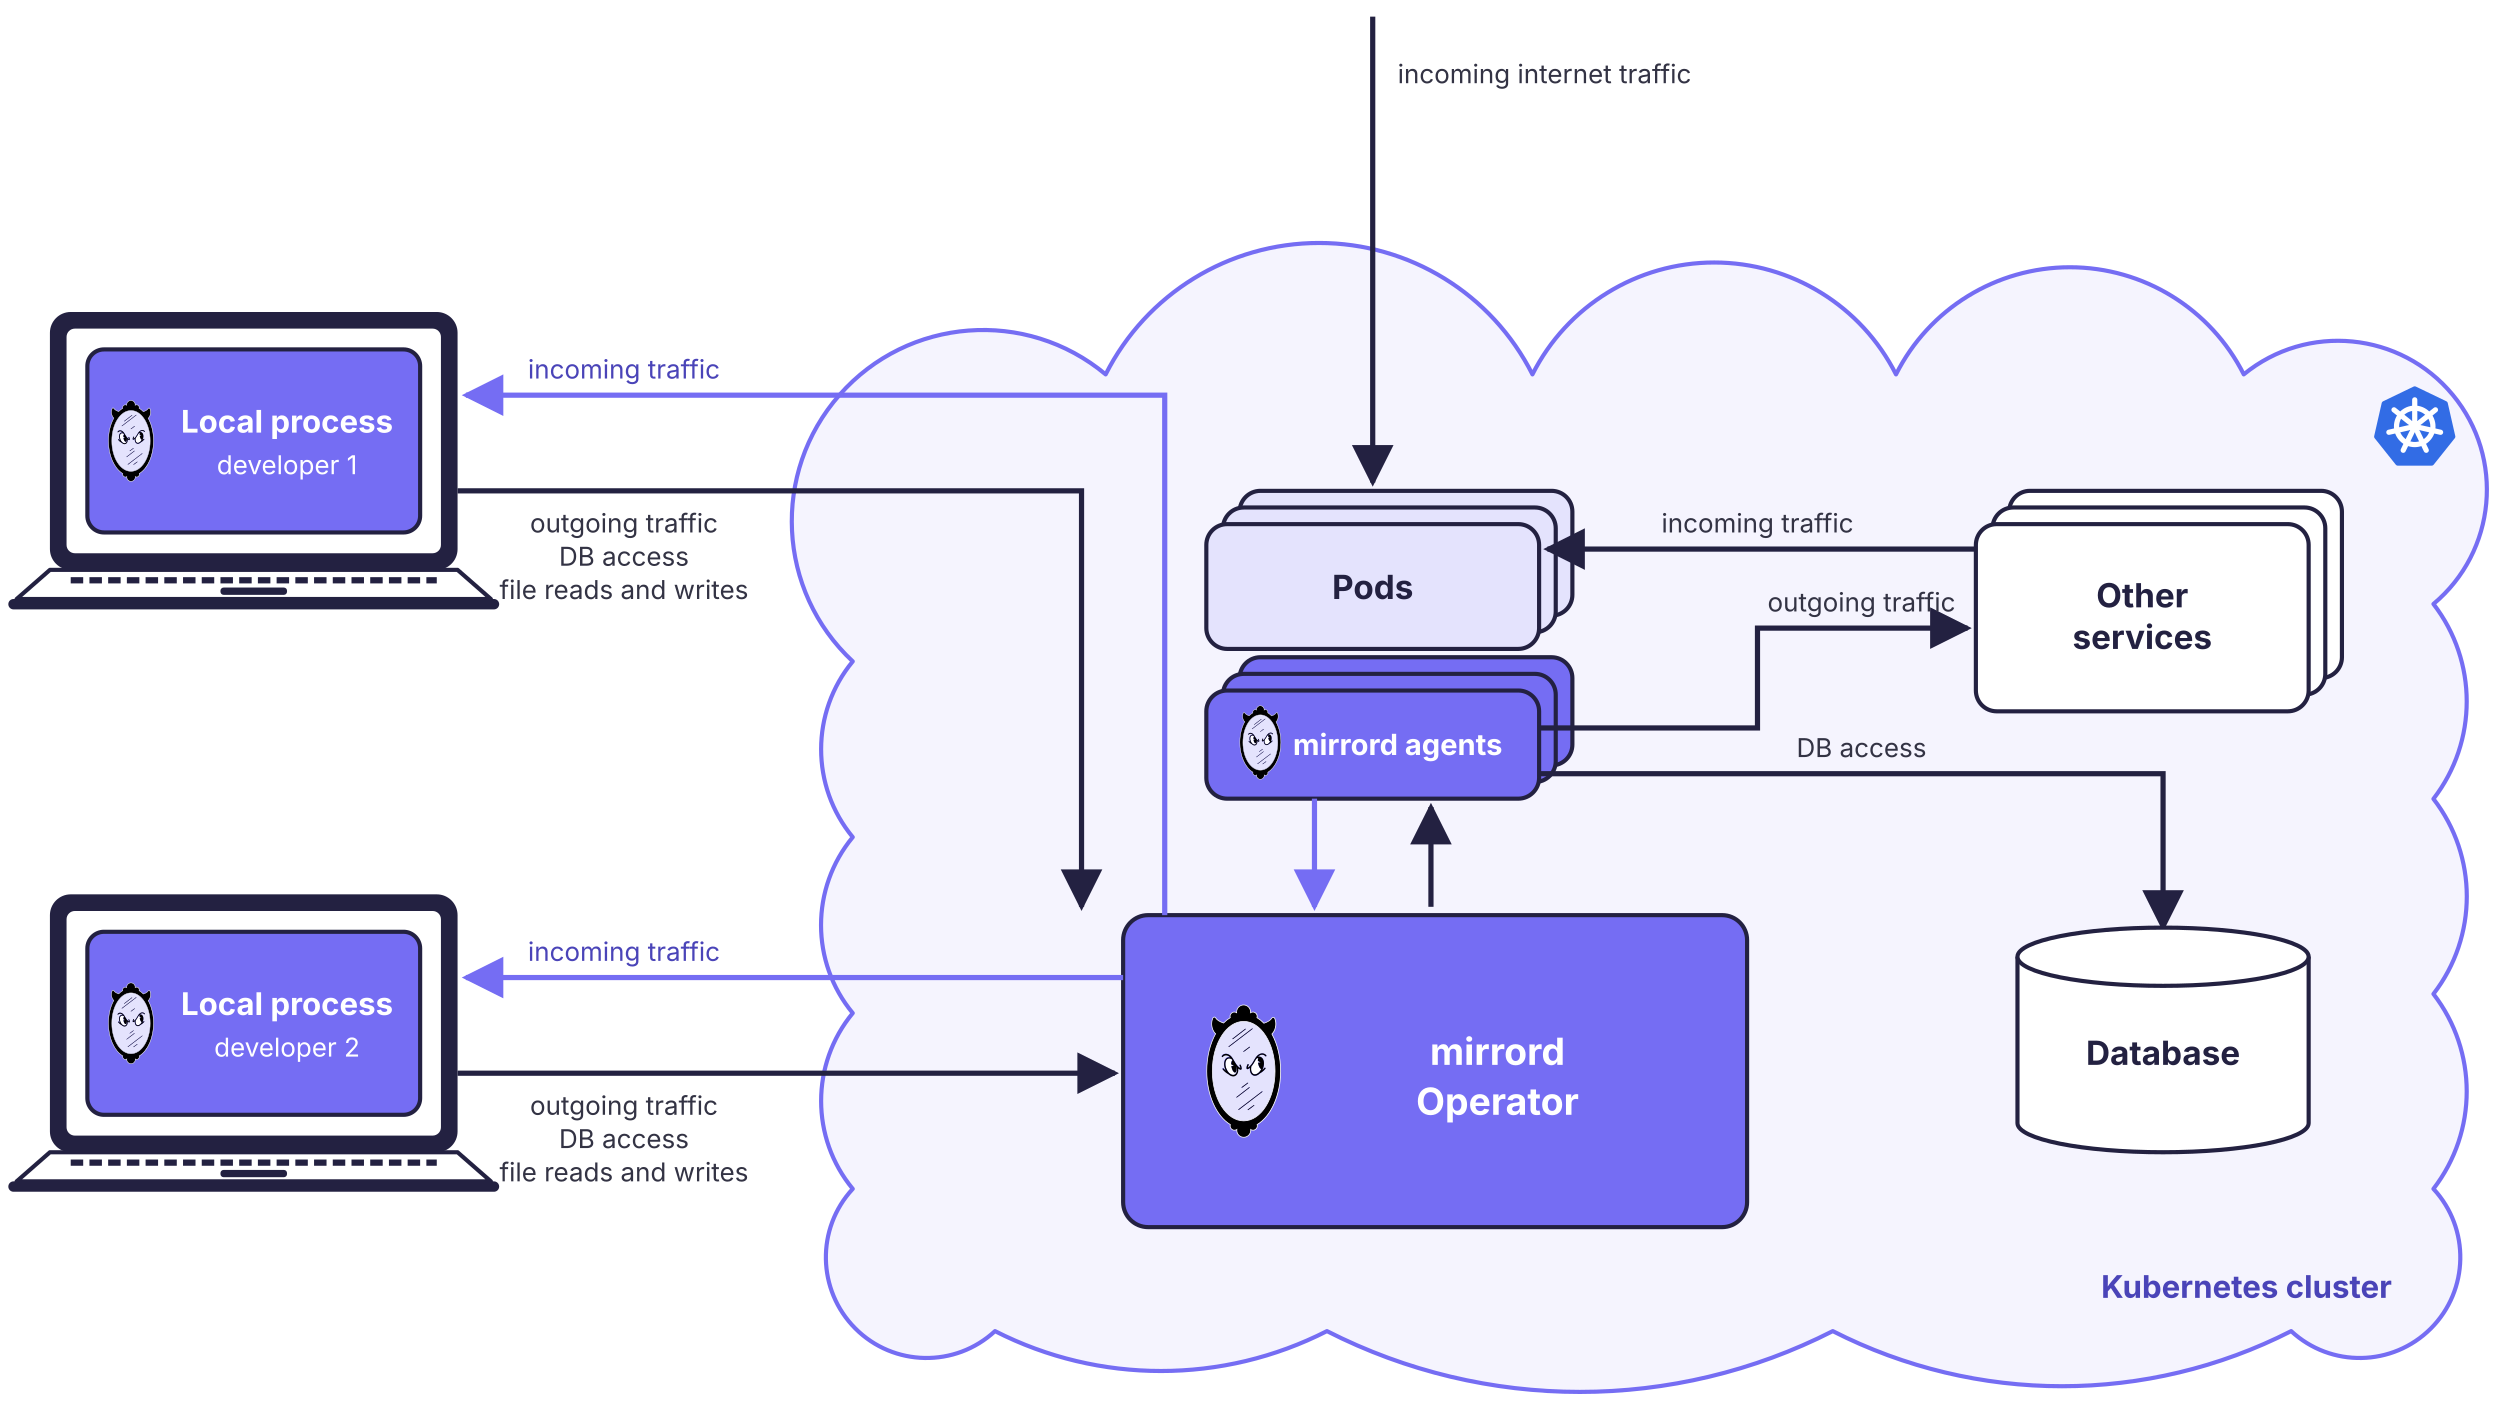
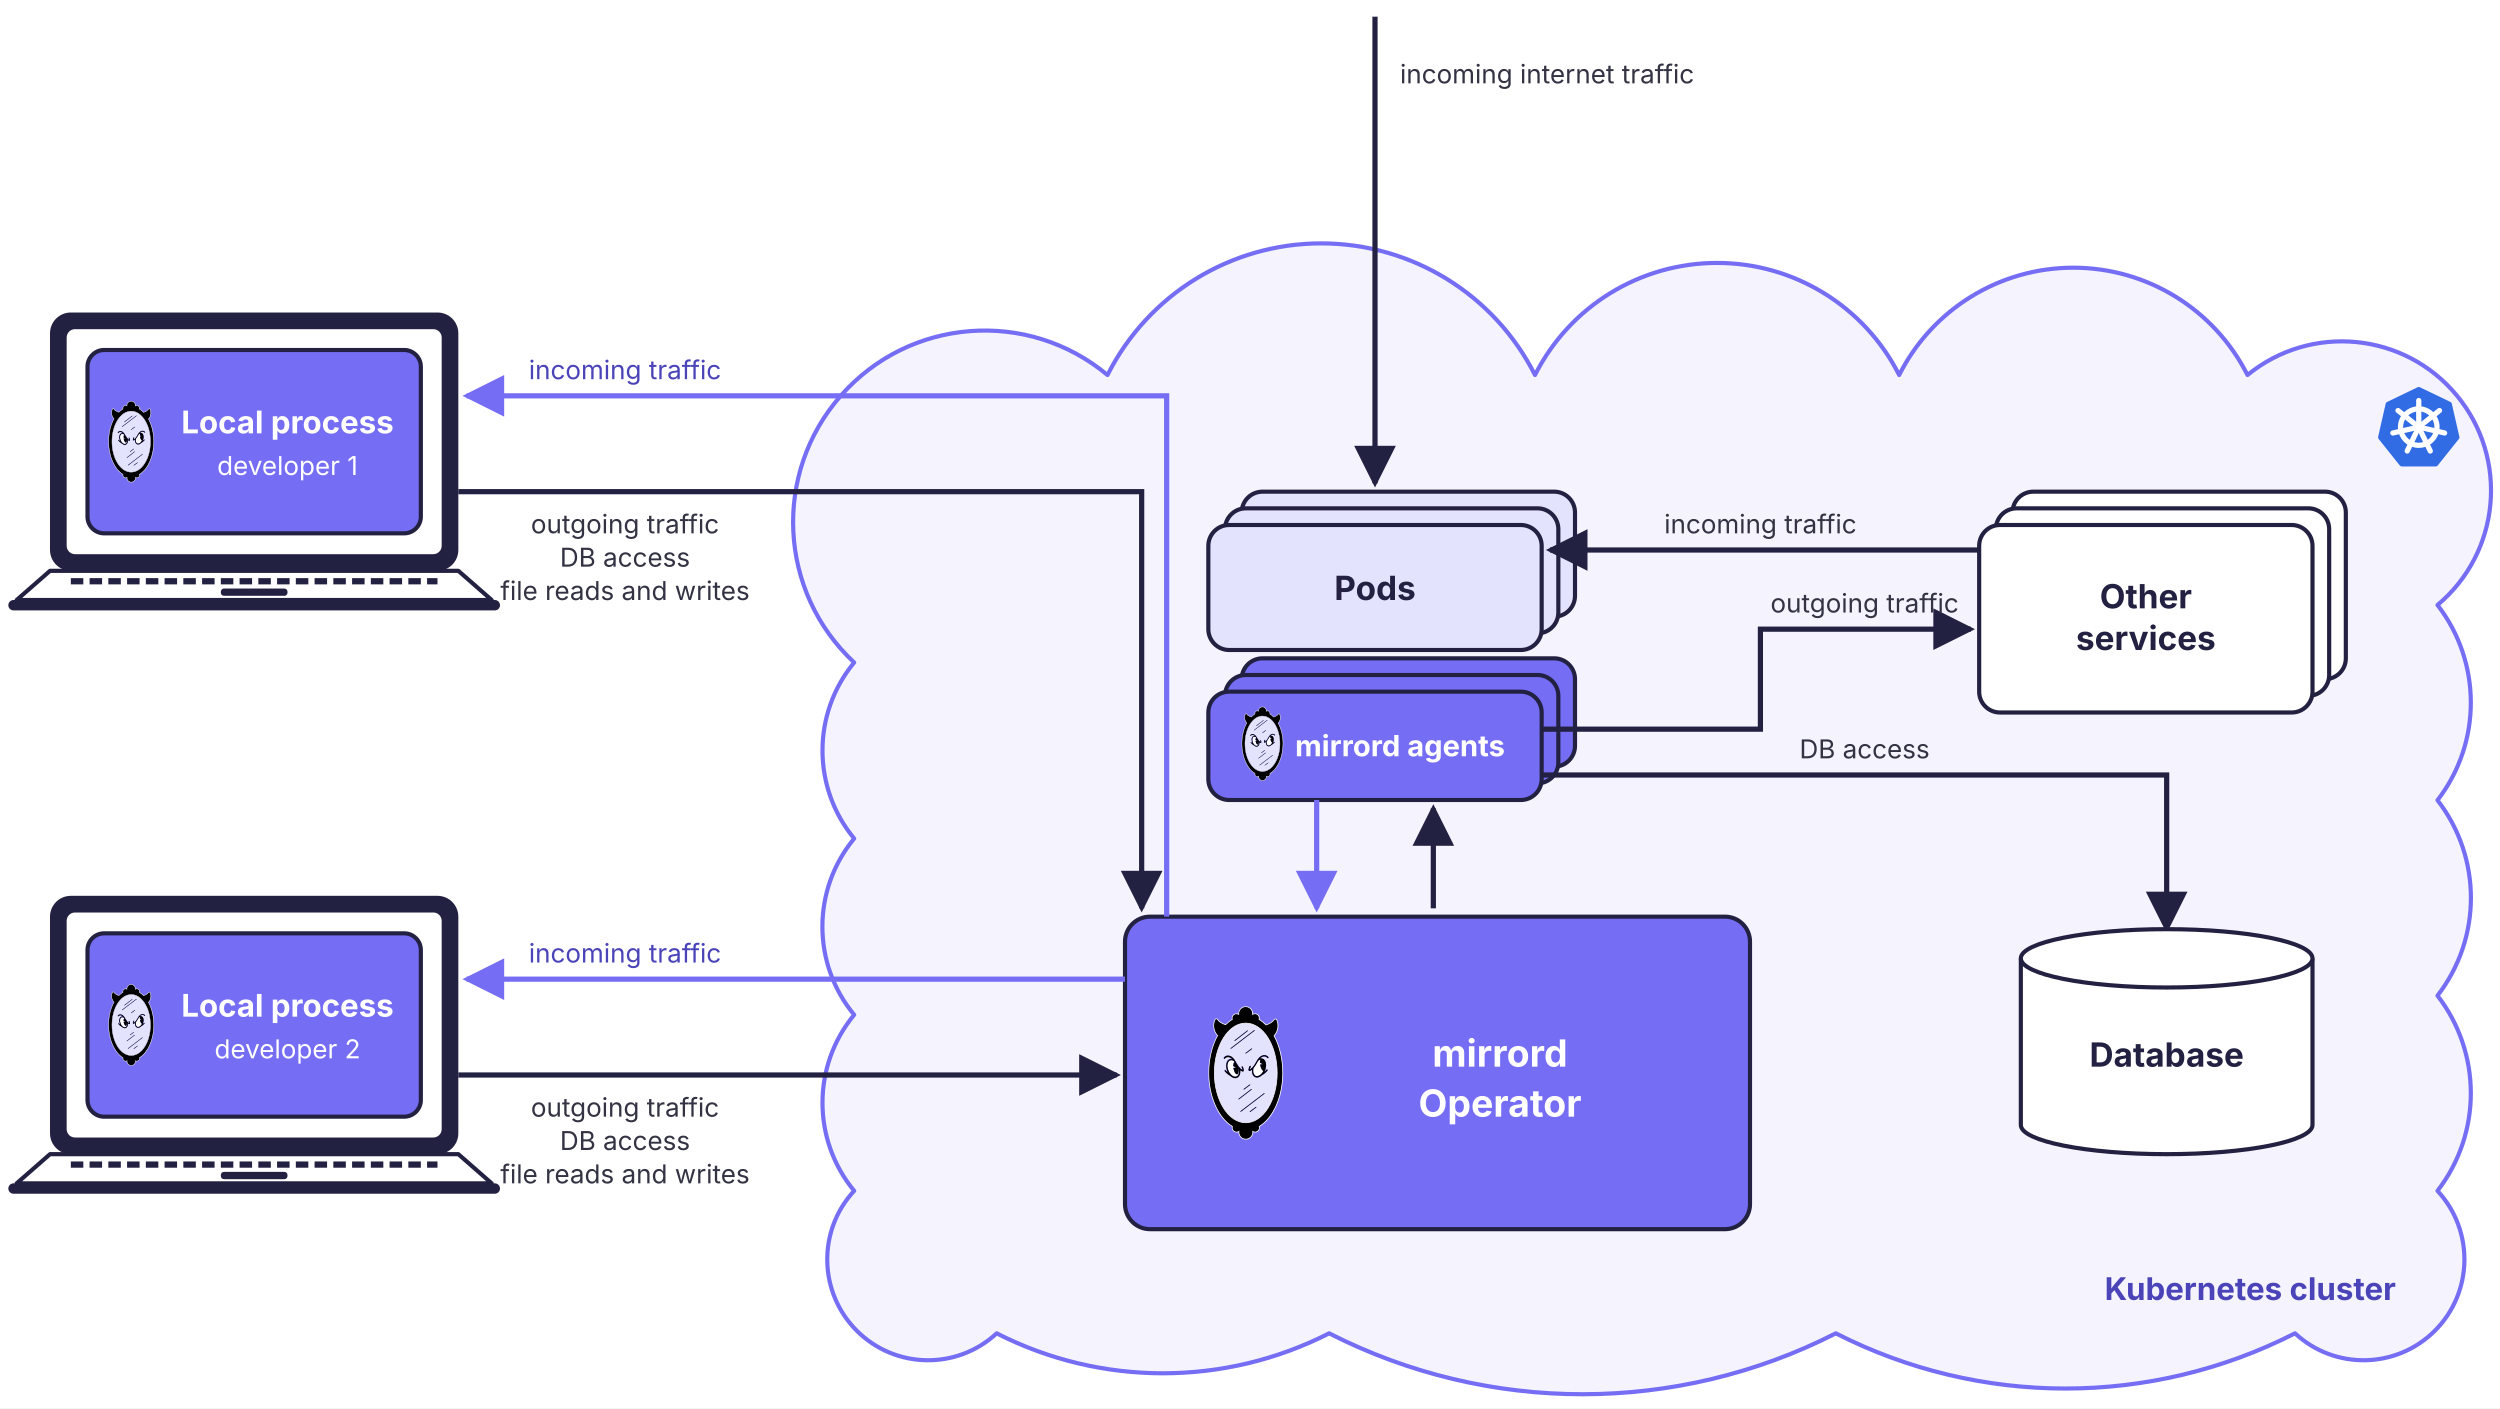
- <svg xmlns="http://www.w3.org/2000/svg" viewBox="0 0 1202 676" width="1202" height="676" font-family="Inter, Helvetica, Arial, sans-serif" role="img" aria-labelledby="t d">
+ <svg xmlns="http://www.w3.org/2000/svg" viewBox="0 0 1200 676" width="1200" height="676" font-family="Inter, Helvetica, Arial, sans-serif" role="img" aria-labelledby="t d">
  <defs>
    <marker id="arrow" viewBox="0 0 10 10" refX="9" refY="5" markerWidth="8" markerHeight="8" orient="auto-start-reverse">
      <path d="M0 0 L10 5 L0 10 z" fill="#232141" />
    </marker>
    <marker id="arrow-purple" viewBox="0 0 10 10" refX="9" refY="5" markerWidth="8" markerHeight="8" orient="auto-start-reverse">
      <path d="M0 0 L10 5 L0 10 z" fill="#756DF3" />
    </marker>
    <symbol id="k8s" viewBox="0 0 32 32">
      <polygon points="16.00,1.60 27.73,7.25 30.62,19.94 22.51,30.11 9.49,30.11 1.38,19.94 4.27,7.25" fill="#326CE5" stroke="#326CE5" stroke-width="2" stroke-linejoin="round" />
      <g fill="none" stroke="#ffffff" stroke-width="2" stroke-linecap="round">
        <circle cx="16" cy="16" r="7" />
        <line x1="16.00" y1="13.40" x2="16.00" y2="5.80" />
        <line x1="18.03" y1="14.38" x2="23.97" y2="9.64" />
        <line x1="18.53" y1="16.58" x2="25.94" y2="18.27" />
        <line x1="17.13" y1="18.34" x2="20.43" y2="25.19" />
        <line x1="14.87" y1="18.34" x2="11.57" y2="25.19" />
        <line x1="13.47" y1="16.58" x2="6.06" y2="18.27" />
        <line x1="13.97" y1="14.38" x2="8.03" y2="9.64" />
      </g>
      <circle cx="16" cy="16" r="2.4" fill="#ffffff" />
    </symbol>
    <symbol id="mirrord" viewBox="97 61 391 696">
      <path fill="#ffffff" d="M255.6,387c4.1,19.1-0.9,36.1-12,40.5c-8.2,3.2-17.8,0-26.5-8.2c-0.3-0.6-0.9-0.9-1.5-1.2c0,0,0,0-0.3-0.3 c-5.5-5.6-10.5-13.2-14-22c-4.7-11.5-6.1-23.2-4.4-33.5c1.8-9.4,6.1-16.1,12.8-18.8c5.5-2.3,12.5-1.5,19.3,2.6 c1.5,2.3,2.6,4.4,3.8,6.2c-4.1,2.6-6.4,10.3-6.4,20.3l3.2,1.8l11.1,6.5l-12.5,1.5h-0.9c0.3,1.2,0.3,2.3,0.6,3.5 c3.2,17.9,12,31.1,19,29.7c6.4-1.2,9.6-14.4,7.6-30.2C255.3,386.4,255.6,386.7,255.6,387z" />
      <path fill="#ffffff" d="M384,398.4c-3.2,6.8-7.3,12.3-12,17c0,0,0,0-0.3,0c-0.6,0.3-0.9,0.9-1.2,1.2c-8.7,7.9-18.4,11.5-26.5,8.2 c-11.1-4.7-16-21.4-12-40.5c1.5-1.8,3.2-3.8,4.7-5.6c5-6.5,9-13.2,12.8-20l1.2-2.1c1.2-1.8,2-3.8,3.2-5.6c1.2-2.1,2.6-4.4,4.4-7 c3.5-2.1,6.7-3.2,9.9-3.8c-2,4.7-2.3,10.3-2.3,15.3l3.2,1.8l11.1,6.5l-12.5,1.5h-0.9c0.3,1.2,0.3,2.3,0.6,3.8 C370.5,384.6,377.5,397,384,398.4z" />
      <path fill="#E4E3FD" d="M405,391.7c-1.5-1.2-3.8-0.9-5,0.6c-3.2,4.1-7,7.9-11.1,11.5c1.2-2.3,2.6-5,3.5-7.6 c5.3-12.6,6.7-25.8,4.7-37.3c-2.3-12-8.2-20.6-16.9-24.1c-4.1-1.8-8.8-2.1-13.7-1.2c4.4-4.4,10.2-8.5,17.5-10 c8.2-1.5,16.6,1.5,20.4,7.3c1.2,1.5,3.2,2.1,5,0.9c1.5-1.2,2-3.2,0.9-4.7c-5.5-8.2-16.6-12.3-27.4-10c-11.1,2.1-19.3,9.7-24.2,15.6 c-2,2.3-3.8,5-5.5,7.3c-2,2.9-3.5,5.6-5,8.2c-1.2,2.1-2.3,3.8-3.2,5.6l-1.2,2.1c-3.8,6.5-7.6,13.2-12.3,19.1 c-5.8,7.6-11.7,12.9-18.4,16.7c0.6-5,2-9.7,4.4-14.1c0.9-1.8,0.3-3.8-1.5-4.7c-1.7-0.9-3.8-0.3-4.7,1.5c-2.9,5.6-4.7,11.5-5.3,17.6 c0,0.9-0.3,3.5,1.5,5.6c1.2,1.2,2.3,1.8,4.1,1.8c1.5,0,2.9-0.3,4.4-1.5c2.6-1.5,5.3-3.2,7.9-5.3c-1.7,18.5,5,34.1,17.5,39.3 c2.9,1.2,5.8,1.8,8.8,1.8c8.5,0,17.5-4.4,25.4-12c11.4-6.2,21.6-14.4,29.5-24.7C406.7,395.2,406.4,392.8,405,391.7z M292.1,149.1 c90.1,0,163.6,116.6,163.6,259.6s-73.5,259.6-163.6,259.6c-90.4,0-163.6-116.6-163.6-259.6S201.9,149.1,292.1,149.1z M389.5,517.3 c0.9-0.6,0.9-1.8,0.3-2.3c-0.6-0.9-1.8-0.9-2.3-0.3l-122.5,93.7c-0.9,0.6-0.9,1.8-0.3,2.3c0.3,0.3,0.9,0.6,1.5,0.6 c0.3,0,0.9,0,1.2-0.3L389.5,517.3z M346.9,589c0.9-0.6,0.9-1.8,0.3-2.3c-0.6-0.9-1.8-0.9-2.3-0.3l-31.2,23.2 c-0.9,0.6-0.9,1.8-0.3,2.3c0.3,0.6,0.9,0.9,1.5,0.9c0.3,0,0.6-0.3,0.9-0.3L346.9,589z M338.2,189.1c0.9-0.6,0.9-1.8,0.3-2.3 c-0.6-0.9-1.8-0.9-2.3-0.3l-122.5,93.4c-0.9,0.6-0.9,1.8-0.3,2.3c0.3,0.3,0.9,0.6,1.5,0.6c0.3,0,0.9,0,0.9-0.3L338.2,189.1z M324.4,284.5c0.9-0.6,0.9-1.8,0.3-2.3c-0.6-0.9-1.7-0.9-2.3-0.3l-31.2,22.9c-0.9,0.6-0.9,1.8-0.3,2.3c0.3,0.6,0.9,0.6,1.5,0.6 c0.3,0,0.6,0,0.9-0.3L324.4,284.5z M322.7,495.9c0.9-0.6,0.9-1.8,0.3-2.3c-0.6-0.9-1.8-0.9-2.3-0.3l-66.2,50.8 c-0.9,0.6-0.9,1.8-0.3,2.3c0.3,0.3,0.9,0.6,1.5,0.6c0.3,0,0.6,0,0.9-0.3L322.7,495.9z M314.8,472.4c0.9-0.6,0.9-1.8,0.3-2.3 c-0.6-0.9-1.8-0.9-2.3-0.3L281.6,493c-0.9,0.6-0.9,1.8-0.3,2.3c0.3,0.6,0.9,0.9,1.5,0.9c0.3,0,0.9-0.3,0.9-0.3L314.8,472.4z M302.3,190.5c0.9-0.6,0.9-1.8,0.3-2.3c-0.6-0.9-1.7-0.9-2.3-0.3L234,239c-0.9,0.6-0.9,1.8-0.3,2.3c0.3,0.3,0.9,0.6,1.5,0.6 c0.3,0,0.9,0,1.2-0.3L302.3,190.5z M280.1,399.6c1.8-2.1,1.5-4.7,1.5-5.6c-0.6-6.2-2.3-12.3-5-17.9c-0.9-1.8-2.9-2.3-4.7-1.5 c-1.8,0.9-2.3,2.9-1.5,4.7c2.3,4.4,3.8,9.4,4.4,14.1c-6.4-3.8-12.5-9.4-18.4-16.7c-4.7-6.2-8.8-12.9-12.3-19.1l-1.5-2.3 c-1.2-1.8-2-3.8-3.2-5.6c-1.5-2.3-2.9-5.3-5-8.2c0,0,0,0,0-0.3c-1.5-2.3-3.5-5-5.5-7.3c-5-5.9-13.1-13.2-24.2-15.6 c-10.8-2.1-21.9,2.1-27.4,10c-1.2,1.5-0.6,3.8,0.9,4.7c1.5,1.2,3.8,0.6,4.7-0.9c4.1-5.9,12.5-8.8,20.4-7.3 c7.3,1.5,13.1,5.9,17.5,10c-4.7-0.9-9.3-0.3-13.7,1.2c-8.8,3.5-14.6,12-16.9,24.1c-2,11.5-0.3,24.7,4.7,37.3 c1.2,2.6,2.3,5.3,3.5,7.6c-4.1-3.5-7.9-7.3-11.1-11.5c-1.2-1.5-3.5-1.8-5-0.6c-1.5,1.2-1.8,3.5-0.6,5c8.2,10,18.4,18.5,29.5,24.7 c7.9,7.6,16.9,11.7,25.7,11.7c2.9,0,6.1-0.6,8.8-1.8c12.5-5.3,19-20.6,17.5-39.3c2.6,2.1,5,3.8,7.9,5.3c1.5,0.9,2.9,1.2,4.4,1.2 C277.8,401.4,279.2,400.8,280.1,399.6z" />
      <path d="M439.4,215.2c29.5,54,45.5,122.4,45.5,193.8c0,123.6-49,234.9-122.8,279.2c0.6,2.1,1.2,4.4,1.2,6.8 c0,12.3-10.2,22.6-22.5,22.6c-4.4,0-8.8-1.2-12.3-3.5c0.3,1.2,0.3,2.6,0.3,3.8c0,20.3-16.3,36.7-36.5,36.7s-36.5-16.4-36.5-36.7 c0-1.2,0-2.6,0.3-3.8c-3.5,2.3-7.9,3.5-12.3,3.5c-12.3,0-22.5-10-22.5-22.6c0-2.3,0.3-4.7,1.2-6.8C148.6,643.6,99.3,532.3,99.3,409 c0-71.9,16.3-140.9,46.4-195.3c-1.5-0.9-2.3-2.1-3.5-3.2c-9.9-11.2-15.5-26.4-16.9-42.6c-0.6-11.5,0.9-23.2,5-33.8 c0.6-1.8,2.6-6.8,7.6-7.3c5.3-0.6,8.5,3.8,11.4,7.9c1.2,1.5,2.3,2.9,2.9,3.8c5.5,5.3,12.5,9.7,21.6,13.8c4.4,2.1,9,3.8,13.4,5.3 c11.1-11.2,22.8-20.6,35-27.9c-0.6-2.3-1.2-4.4-1.2-6.8c0-12.3,10.2-22.6,22.5-22.6c4.4,0,8.8,1.2,12.3,3.5c0-1.2-0.3-2.6-0.3-3.8 c0-20.3,16.3-36.7,36.5-36.7c20.1,0,36.5,16.4,36.5,36.7c0,1.2,0,2.6-0.3,3.8c3.5-2.3,7.9-3.5,12.3-3.5c12.5,0,22.5,10.3,22.5,22.6 c0,2.3-0.3,4.7-1.2,6.8c12.5,7.6,24.8,17.3,36.2,29.1c4.7-1.5,9-3.2,13.7-5.3c9-4.1,16-8.5,21.6-13.8c0.9-0.9,2-2.3,2.9-3.8 c2.9-4.1,6.1-8.5,11.4-7.9c5,0.6,7,5.6,7.6,7.3c4.1,10.6,5.5,22.3,4.7,33.8c-1.2,15.9-7,31.4-16.9,42.6 C442.3,212.6,441.1,214,439.4,215.2z M455.7,409c0-143.3-73.5-259.6-163.6-259.6c-90.4,0-163.6,116.6-163.6,259.6 c0,143,73.5,259.6,163.6,259.6C382.5,668.6,455.7,552,455.7,409z" />
      <path fill="#ffffff" d="M292.4,756.6c-21.2,0-38.5-17.4-38.5-38.7c0-0.1,0-0.2,0-0.3c-3,1.3-6.5,2-10,2c-13.5,0-24.5-11-24.5-24.6 c0-2.2,0.2-4.2,0.7-5.9c-36.1-22.2-66.8-60.3-88.9-110.2C109,528.5,97.3,469.7,97.3,409c0-71.5,16.3-140.6,45.8-194.7 c-0.6-0.5-1.1-1-1.5-1.5c-0.3-0.3-0.5-0.6-0.8-0.8l-0.1-0.1c-9.7-10.9-15.9-26.4-17.4-43.7c-0.6-12.5,1.1-24.4,5.1-34.7 c0.8-2.3,3.2-7.9,9.2-8.6c6.5-0.7,10.4,4.7,13.2,8.7c1.1,1.4,2.2,2.8,2.9,3.7c5.3,5,11.9,9.2,20.9,13.3c3.5,1.7,7.6,3.3,12.1,4.8 c10.7-10.7,21.9-19.6,33.2-26.5c-0.5-1.9-0.9-3.7-0.9-5.8c0-13.3,11.2-24.6,24.5-24.6c3.5,0,6.9,0.7,10,2c0-0.1,0-0.2,0-0.3 c0-21.3,17.3-38.7,38.5-38.7c21.2,0,38.5,17.4,38.5,38.7c0,0.1,0,0.2,0,0.3c3-1.3,6.5-2,10-2c13.5,0,24.5,11,24.5,24.6 c0,2.2-0.2,4.2-0.7,5.9c12.2,7.6,23.8,16.9,34.3,27.6c3.7-1.2,7.6-2.7,12.3-4.8c9-4.1,15.7-8.4,21-13.4c0.7-0.7,1.8-2,2.6-3.4 l0.1-0.1c2.8-4,6.7-9.5,13.2-8.8c6,0.7,8.5,6.3,9.3,8.7c4,10.4,5.7,22.4,4.8,34.5c-1.2,16.6-7.5,32.4-17.2,43.5c-0.4,1-1.3,2-2.4,3 c29,53.9,44.9,122.4,44.9,193.3c0,60.9-11.7,119.7-33.9,170.2c-22,49.9-52.6,87.9-88.6,110c0.5,1.9,0.8,3.8,0.8,5.8 c0,13.3-11.2,24.6-24.5,24.6c-3.5,0-6.9-0.7-10-2c0,0.1,0,0.2,0,0.3C330.8,739.2,313.6,756.6,292.4,756.6z M259.4,709.5l-1.2,5 c-0.2,0.9-0.2,2.3-0.2,3.3c0,19.1,15.5,34.7,34.5,34.7s34.5-15.6,34.5-34.7c0-1.1,0-2.4-0.2-3.3l-1.2-5l4.3,2.9 c3.1,2.1,7,3.2,11.1,3.2c11.1,0,20.5-9.4,20.5-20.6c0-2.1-0.5-4.2-1.1-6.2l-0.4-1.5l1.3-0.8c72.9-43.8,121.8-155.3,121.8-277.5 c0-70.8-16.1-139.3-45.3-192.8l-0.9-1.6l1.5-1c1.6-1.1,2.3-2.2,2.4-2.5l0.1-0.4l0.3-0.3c9.3-10.4,15.2-25.5,16.4-41.4 c0.9-11.6-0.7-22.9-4.5-32.9c-0.6-1.7-2.3-5.6-6-6.1c-3.8-0.4-6.3,2.6-9.5,7c-0.9,1.5-2.1,3-3.2,4.1c-5.7,5.4-12.7,9.9-22.2,14.2 c-5.4,2.4-9.7,4-13.9,5.4l-1.2,0.4l-0.9-0.9c-10.9-11.3-23-21-35.8-28.8l-1.5-0.9l0.7-1.6c0.7-1.6,1-3.5,1-6 c0-11.4-9.2-20.6-20.5-20.6c-4.1,0-8.1,1.1-11.1,3.2l-4.3,2.9l1.2-5c0.2-0.9,0.2-2.3,0.2-3.3c0-19.1-15.5-34.7-34.5-34.7 c-19,0-34.5,15.6-34.5,34.7c0,0.5,0.1,1.1,0.1,1.7c0.1,0.7,0.2,1.4,0.2,2.1v3.8l-3.1-2.1c-3.1-2.1-7-3.2-11.1-3.2 c-11.1,0-20.5,9.4-20.5,20.6c0,1.9,0.4,3.6,0.9,5.6l0.5,2.1l-1.3,0.8c-11.8,7.1-23.5,16.4-34.6,27.6l-0.9,0.9l-1.2-0.4 c-5.1-1.7-9.7-3.5-13.6-5.4c-9.5-4.3-16.5-8.8-22.1-14.2l-0.2-0.2l-0.1-0.2c-0.5-0.8-1.7-2.2-2.8-3.6l-0.1-0.1 c-3.1-4.4-5.7-7.5-9.5-7.1c-3.7,0.4-5.4,4.3-5.9,6c-3.8,9.8-5.5,21.2-4.9,33c1.5,16.4,7.3,31.1,16.4,41.3c0.3,0.3,0.6,0.6,0.9,0.9 c0.7,0.8,1.4,1.5,2.2,2l1.6,1l-0.9,1.7c-29.7,53.8-46.1,122.8-46.1,194.3c0,121.9,49.2,233.4,122.4,277.5l1.5,0.9l-0.7,1.6 c-0.7,1.6-1,3.5-1,6c0,11.4,9.2,20.6,20.5,20.6c4.1,0,8.1-1.1,11.1-3.2L259.4,709.5z M292.1,670.6c-91.3,0-165.6-117.3-165.6-261.6 s74.3-261.6,165.6-261.6c91.3,0,165.6,117.3,165.6,261.6S383.4,670.6,292.1,670.6z M292.1,151.4c-89.1,0-161.6,115.5-161.6,257.6 c0,68.8,16.9,133.5,47.7,182.3c30.6,48.5,71,75.2,113.9,75.2c89.1,0,161.6-115.5,161.6-257.6C453.7,267,381.2,151.4,292.1,151.4z" />
      <path d="M344.9,586.3c0.9-0.6,1.7-0.3,2.3,0.3c0.6,0.9,0.3,1.8-0.3,2.3l-31.2,23.2c-0.3,0.3-0.6,0.3-0.9,0.3 c-0.6,0-1.2-0.3-1.5-0.9c-0.6-0.9-0.3-1.8,0.3-2.3L344.9,586.3z" />
      <path d="M372,415.5c4.4-4.4,8.5-10.3,12-17c-6.4-1.8-13.4-13.8-16.3-29.7c-0.3-1.2-0.6-2.3-0.6-3.8h0.9l12.5-1.5l-11.1-6.5 l-3.2-1.8c0-5,0.3-10.6,2.3-15.3c-3.2,0.6-6.7,1.8-9.9,3.8c-1.8,2.3-3.2,5-4.4,7c-1.2,2.1-2.3,3.8-3.2,5.6l-1.2,2.1 c-3.8,6.5-7.9,13.5-12.8,20c-1.5,2.1-3.2,3.8-4.7,5.6c-4.1,19.1,0.9,35.8,12,40.5c8.2,3.2,17.8-0.3,26.5-8.2 C370.8,416.3,371.4,415.8,372,415.5z M410.5,326.8c1.2,1.5,0.9,3.8-0.9,4.7c-1.5,1.2-3.8,0.9-5-0.9c-4.1-5.9-12.5-8.8-20.4-7.3 c-7.3,1.5-13.1,5.9-17.5,10c4.7-0.9,9.3-0.3,13.7,1.2c8.8,3.5,14.9,12,16.9,24.1c2,11.5,0.3,24.7-4.7,37.3 c-1.2,2.6-2.3,5.3-3.5,7.6c4.1-3.5,7.9-7.3,11.1-11.5c1.2-1.5,3.5-1.8,5-0.6c1.5,1.2,1.7,3.5,0.6,5c-8.2,10.3-18.4,18.5-29.5,24.7 c-7.9,7.6-16.9,12-25.4,12c-3.2,0-6.1-0.6-8.8-1.8c-12.5-5.3-19-20.6-17.5-39.3c-2.6,2.1-5.3,3.8-7.9,5.3c-1.5,0.9-3.2,1.5-4.4,1.5 c-1.5,0-2.9-0.6-4.1-1.8c-1.7-2.1-1.5-4.7-1.5-5.6c0.6-6.2,2.3-12,5.3-17.6c0.9-1.8,2.9-2.3,4.7-1.5c1.8,0.9,2.3,2.9,1.5,4.7 c-2.3,4.4-3.8,9.4-4.4,14.1c6.4-3.8,12.5-9.4,18.4-16.7c4.7-6.2,8.8-12.6,12.3-19.1l1.2-2.1c1.2-2.1,2.3-3.8,3.2-5.6 c1.5-2.3,2.9-5.3,5-8.2c1.8-2.3,3.5-5,5.5-7.3c5-5.9,13.4-13.2,24.2-15.6C393.9,314.5,405,318.6,410.5,326.8z" />
      <path d="M324.4,284.5l-31.5,23.2c-0.3,0.3-0.6,0.3-0.9,0.3c-0.6,0-1.2-0.3-1.5-0.6c-0.6-0.9-0.3-1.8,0.3-2.3l31.2-23.2 c0.9-0.6,1.7-0.3,2.3,0.3C325.6,282.7,325.3,283.9,324.4,284.5z" />
      <path d="M312.8,469.5c0.9-0.6,1.8-0.3,2.3,0.3c0.6,0.9,0.3,1.8-0.3,2.3l-31.2,23.2c-0.3,0.3-0.6,0.3-0.9,0.3 c-0.6,0-1.2-0.3-1.5-0.9c-0.6-0.9-0.3-1.8,0.3-2.3L312.8,469.5z" />
      <path d="M387.5,514.7c0.9-0.6,1.8-0.3,2.3,0.3c0.6,0.9,0.3,1.8-0.3,2.3L267,611c-0.3,0.3-0.6,0.3-1.2,0.3c-0.6,0-1.2-0.3-1.5-0.6 c-0.6-0.9-0.6-1.8,0.3-2.3L387.5,514.7z" />
      <path d="M320.7,493c0.9-0.6,1.8-0.3,2.3,0.3c0.6,0.9,0.6,1.8-0.3,2.3l-66.2,51.1c-0.3,0.3-0.6,0.3-0.9,0.3c-0.6,0-1.2-0.3-1.5-0.6 c-0.6-0.9-0.6-1.8,0.3-2.3L320.7,493z" />
      <path d="M300.2,187.9c0.9-0.6,1.7-0.3,2.3,0.3c0.6,0.9,0.6,1.8-0.3,2.3l-65.9,51.1c-0.3,0.3-0.6,0.3-1.2,0.3 c-0.6,0-0.9-0.3-1.5-0.6c-0.6-0.9-0.3-1.8,0.3-2.3L300.2,187.9z" />
      <path d="M213.6,279.8l122.5-93.7c0.6-0.6,1.8-0.3,2.3,0.3c0.6,0.9,0.3,1.8-0.3,2.3l-122.5,93.7c-0.3,0.3-0.6,0.3-0.9,0.3 c-0.6,0-1.2-0.3-1.5-0.6C212.7,281.6,212.7,280.4,213.6,279.8z" />
      <path d="M243.9,427.5c11.1-4.4,16-21.4,12-40.5c-0.3-0.3-0.6-0.6-0.9-0.9c2,15.9-1.2,29.1-7.6,30.2c-7.3,1.5-15.8-12-19-29.7 c-0.3-1.2-0.3-2.3-0.6-3.5h0.9l12.5-1.5l-11.1-6.5l-3.2-1.8c0-10,2.3-17.6,6.4-20.3c-1.2-2.1-2.3-4.1-3.8-6.2 c-7-4.1-13.7-5-19.3-2.6c-6.4,2.6-11.1,9.4-12.8,18.8c-1.8,10-0.3,22,4.4,33.5c3.5,8.8,8.5,16.4,14,22c0,0,0.3,0,0.3,0.3 c0.6,0.3,1.2,0.9,1.5,1.2C225.9,427.2,235.8,430.7,243.9,427.5z M204.9,319.1c11.1,2.1,19.3,9.7,24.2,15.6c2,2.3,3.8,5,5.5,7.3 c0,0,0,0,0,0.3c2,2.9,3.5,5.6,5,8.2c1.2,1.8,2,3.5,3.2,5.6l1.5,2.3c3.8,6.5,7.6,12.9,12.3,19.1c5.8,7.3,11.7,12.9,18.4,16.7 c-0.6-5-2-9.7-4.4-14.1c-0.9-1.8-0.3-3.8,1.5-4.7c1.8-0.9,3.8-0.3,4.7,1.5c2.9,5.6,4.7,11.5,5,17.9c0,0.9,0.3,3.5-1.5,5.6 c-1.2,1.2-2.6,1.8-4.1,1.8c-1.5,0-2.9-0.6-4.4-1.2c-2.6-1.5-5.3-3.2-7.9-5.3c1.7,18.5-5,34.1-17.5,39.3c-2.9,1.2-5.8,1.8-8.8,1.8 c-8.5,0-17.5-4.4-25.7-11.7c-11.4-6.2-21.6-14.7-29.5-24.7c-1.2-1.5-0.9-3.8,0.6-5c1.5-1.2,3.8-0.9,5,0.6c3.2,4.1,7,7.9,11.1,11.5 c-1.2-2.3-2.6-5-3.5-7.6c-5-12.6-6.7-25.8-4.7-37.3c2-12,8.2-20.6,16.9-24.1c4.1-1.8,8.8-2.1,13.7-1.2c-4.4-4.4-10.2-8.8-17.5-10 c-8.2-1.5-16.6,1.5-20.4,7.3c-1.2,1.5-3.2,2.1-4.7,0.9c-1.5-1.2-2-3.2-0.9-4.7C183,320.9,194.1,317.1,204.9,319.1z" />
    </symbol>
  </defs>
-   <rect x="0" y="0" width="1202" height="676" fill="#ffffff" />
+   <rect x="0" y="0" width="1200" height="676" fill="#ffffff" />
  <path d="M410.0 571.6 A66.3 66.3 0 0 1 410.0 487.1 A66.3 66.3 0 0 1 410.0 402.5 A66.3 66.3 0 0 1 410.0 318.0 A92.0 92.0 0 0 1 531.6 180.0 A114.9 114.9 0 0 1 736.8 180.0 A97.9 97.9 0 0 1 911.6 180.0 A93.6 93.6 0 0 1 1078.8 180.0 A71.6 71.6 0 0 1 1170.0 290.4 A76.6 76.6 0 0 1 1170.0 384.1 A76.6 76.6 0 0 1 1170.0 477.9 A76.6 76.6 0 0 1 1170.0 571.6 A48.4 48.4 0 0 1 1101.6 640.0 A242.4 242.4 0 0 1 881.2 640.0 A267.5 267.5 0 0 1 638.0 640.0 A175.6 175.6 0 0 1 478.4 640.0 A48.4 48.4 0 0 1 410.0 571.6 Z" fill="#F5F4FE" stroke="#756DF3" stroke-width="2" stroke-linejoin="round" />
  <use href="#k8s" x="1141" y="185" width="40" height="40" />
  <text x="1150" y="624" font-size="15" font-weight="700" fill="#4a44b8" text-anchor="end">Kubernetes cluster</text>
  <polyline points="660,8 660,232" fill="none" stroke="#232141" stroke-width="2.5" marker-end="url(#arrow)" />
  <text x="672" y="40" font-size="12.5" fill="#333344" text-anchor="start">incoming internet traffic</text>
  <rect x="596" y="236" width="160" height="60" rx="10" fill="#E4E3FD" stroke="#232141" stroke-width="2" />
  <rect x="588" y="244" width="160" height="60" rx="10" fill="#E4E3FD" stroke="#232141" stroke-width="2" />
  <rect x="580" y="252" width="160" height="60" rx="10" fill="#E4E3FD" stroke="#232141" stroke-width="2" />
  <text x="660" y="288" font-size="16" font-weight="700" fill="#232141" text-anchor="middle">Pods</text>
  <rect x="596" y="316" width="160" height="52" rx="10" fill="#756DF3" stroke="#232141" stroke-width="2" />
  <rect x="588" y="324" width="160" height="52" rx="10" fill="#756DF3" stroke="#232141" stroke-width="2" />
  <rect x="580" y="332" width="160" height="52" rx="10" fill="#756DF3" stroke="#232141" stroke-width="2" />
  <use href="#mirrord" x="596" y="339" width="20" height="36" />
  <text x="672" y="363" font-size="14" font-weight="700" fill="#ffffff" text-anchor="middle">mirrord agents</text>
  <polyline points="632,384 632,436" fill="none" stroke="#756DF3" stroke-width="2.5" marker-end="url(#arrow-purple)" />
  <polyline points="688,436 688,388" fill="none" stroke="#232141" stroke-width="2.5" marker-end="url(#arrow)" />
  <rect x="540" y="440" width="300" height="150" rx="12" fill="#756DF3" stroke="#232141" stroke-width="2" />
  <use href="#mirrord" x="580" y="482" width="36" height="66" />
  <text x="720" y="512" font-size="18" font-weight="700" fill="#ffffff" text-anchor="middle">mirrord</text>
  <text x="720" y="536" font-size="18" font-weight="700" fill="#ffffff" text-anchor="middle">Operator</text>
  <rect x="966" y="236" width="160" height="90" rx="10" fill="#ffffff" stroke="#232141" stroke-width="2" />
  <rect x="958" y="244" width="160" height="90" rx="10" fill="#ffffff" stroke="#232141" stroke-width="2" />
  <rect x="950" y="252" width="160" height="90" rx="10" fill="#ffffff" stroke="#232141" stroke-width="2" />
  <text x="1030" y="292" font-size="16" font-weight="700" fill="#232141" text-anchor="middle">Other</text>
  <text x="1030" y="312" font-size="16" font-weight="700" fill="#232141" text-anchor="middle">services</text>
  <polyline points="950,264 744,264" fill="none" stroke="#232141" stroke-width="2.5" marker-end="url(#arrow)" />
  <text x="845" y="256" font-size="12.5" fill="#333344" text-anchor="middle">incoming traffic</text>
  <polyline points="740,350 845,350 845,302 946,302" fill="none" stroke="#232141" stroke-width="2.5" marker-end="url(#arrow)" />
  <text x="895" y="294" font-size="12.5" fill="#333344" text-anchor="middle">outgoing traffic</text>
  <polyline points="740,372 1040,372 1040,446" fill="none" stroke="#232141" stroke-width="2.5" marker-end="url(#arrow)" />
  <text x="895" y="364" font-size="12.5" fill="#333344" text-anchor="middle">DB access</text>
  <path d="M970 460 L970 540 A70 14 0 0 0 1110 540 L1110 460" fill="#ffffff" stroke="#232141" stroke-width="2" />
  <ellipse cx="1040" cy="460" rx="70" ry="14" fill="#ffffff" stroke="#232141" stroke-width="2" />
  <text x="1040" y="512" font-size="16" font-weight="700" fill="#232141" text-anchor="middle">Database</text>
  <rect x="24" y="150" width="196" height="124" rx="10" fill="#232141" />
  <rect x="32" y="158" width="180" height="108" rx="4" fill="#ffffff" />
  <path d="M24 274 H220 L236 288 H8 Z" fill="#ffffff" stroke="#232141" stroke-width="2" stroke-linejoin="round" />
  <line x1="34" y1="279" x2="210" y2="279" stroke="#232141" stroke-width="3" stroke-dasharray="6 3" />
  <rect x="106" y="282.5" width="32" height="3.5" rx="1.5" fill="#232141" />
  <rect x="4" y="288" width="236" height="5" rx="2.5" fill="#232141" />
  <rect x="42" y="168" width="160" height="88" rx="8" fill="#756DF3" stroke="#232141" stroke-width="2" />
  <use href="#mirrord" x="52" y="192" width="22" height="40" />
  <text x="138" y="208" font-size="15" font-weight="700" fill="#ffffff" text-anchor="middle">Local process</text>
  <text x="138" y="228" font-size="12.5" fill="#ffffff" text-anchor="middle">developer 1</text>
  <rect x="24" y="430" width="196" height="124" rx="10" fill="#232141" />
  <rect x="32" y="438" width="180" height="108" rx="4" fill="#ffffff" />
  <path d="M24 554 H220 L236 568 H8 Z" fill="#ffffff" stroke="#232141" stroke-width="2" stroke-linejoin="round" />
  <line x1="34" y1="559" x2="210" y2="559" stroke="#232141" stroke-width="3" stroke-dasharray="6 3" />
  <rect x="106" y="562.5" width="32" height="3.5" rx="1.5" fill="#232141" />
  <rect x="4" y="568" width="236" height="5" rx="2.5" fill="#232141" />
  <rect x="42" y="448" width="160" height="88" rx="8" fill="#756DF3" stroke="#232141" stroke-width="2" />
  <use href="#mirrord" x="52" y="472" width="22" height="40" />
  <text x="138" y="488" font-size="15" font-weight="700" fill="#ffffff" text-anchor="middle">Local process</text>
  <text x="138" y="508" font-size="12.5" fill="#ffffff" text-anchor="middle">developer 2</text>
  <polyline points="560,440 560,190 224,190" fill="none" stroke="#756DF3" stroke-width="2.5" marker-end="url(#arrow-purple)" />
  <text x="300" y="182" font-size="12.5" fill="#4a44b8" text-anchor="middle">incoming traffic</text>
-   <polyline points="220,236 520,236 520,436" fill="none" stroke="#232141" stroke-width="2.5" marker-end="url(#arrow)" />
+   <polyline points="220,236 548,236 548,436" fill="none" stroke="#232141" stroke-width="2.5" marker-end="url(#arrow)" />
  <text x="300" y="256" font-size="12.5" fill="#333344" text-anchor="middle">outgoing traffic</text>
  <text x="300" y="272" font-size="12.5" fill="#333344" text-anchor="middle">DB access</text>
  <text x="300" y="288" font-size="12.5" fill="#333344" text-anchor="middle">file reads and writes</text>
  <polyline points="540,470 224,470" fill="none" stroke="#756DF3" stroke-width="2.5" marker-end="url(#arrow-purple)" />
  <text x="300" y="462" font-size="12.5" fill="#4a44b8" text-anchor="middle">incoming traffic</text>
  <polyline points="220,516 536,516" fill="none" stroke="#232141" stroke-width="2.5" marker-end="url(#arrow)" />
  <text x="300" y="536" font-size="12.5" fill="#333344" text-anchor="middle">outgoing traffic</text>
  <text x="300" y="552" font-size="12.5" fill="#333344" text-anchor="middle">DB access</text>
  <text x="300" y="568" font-size="12.5" fill="#333344" text-anchor="middle">file reads and writes</text>
</svg>
